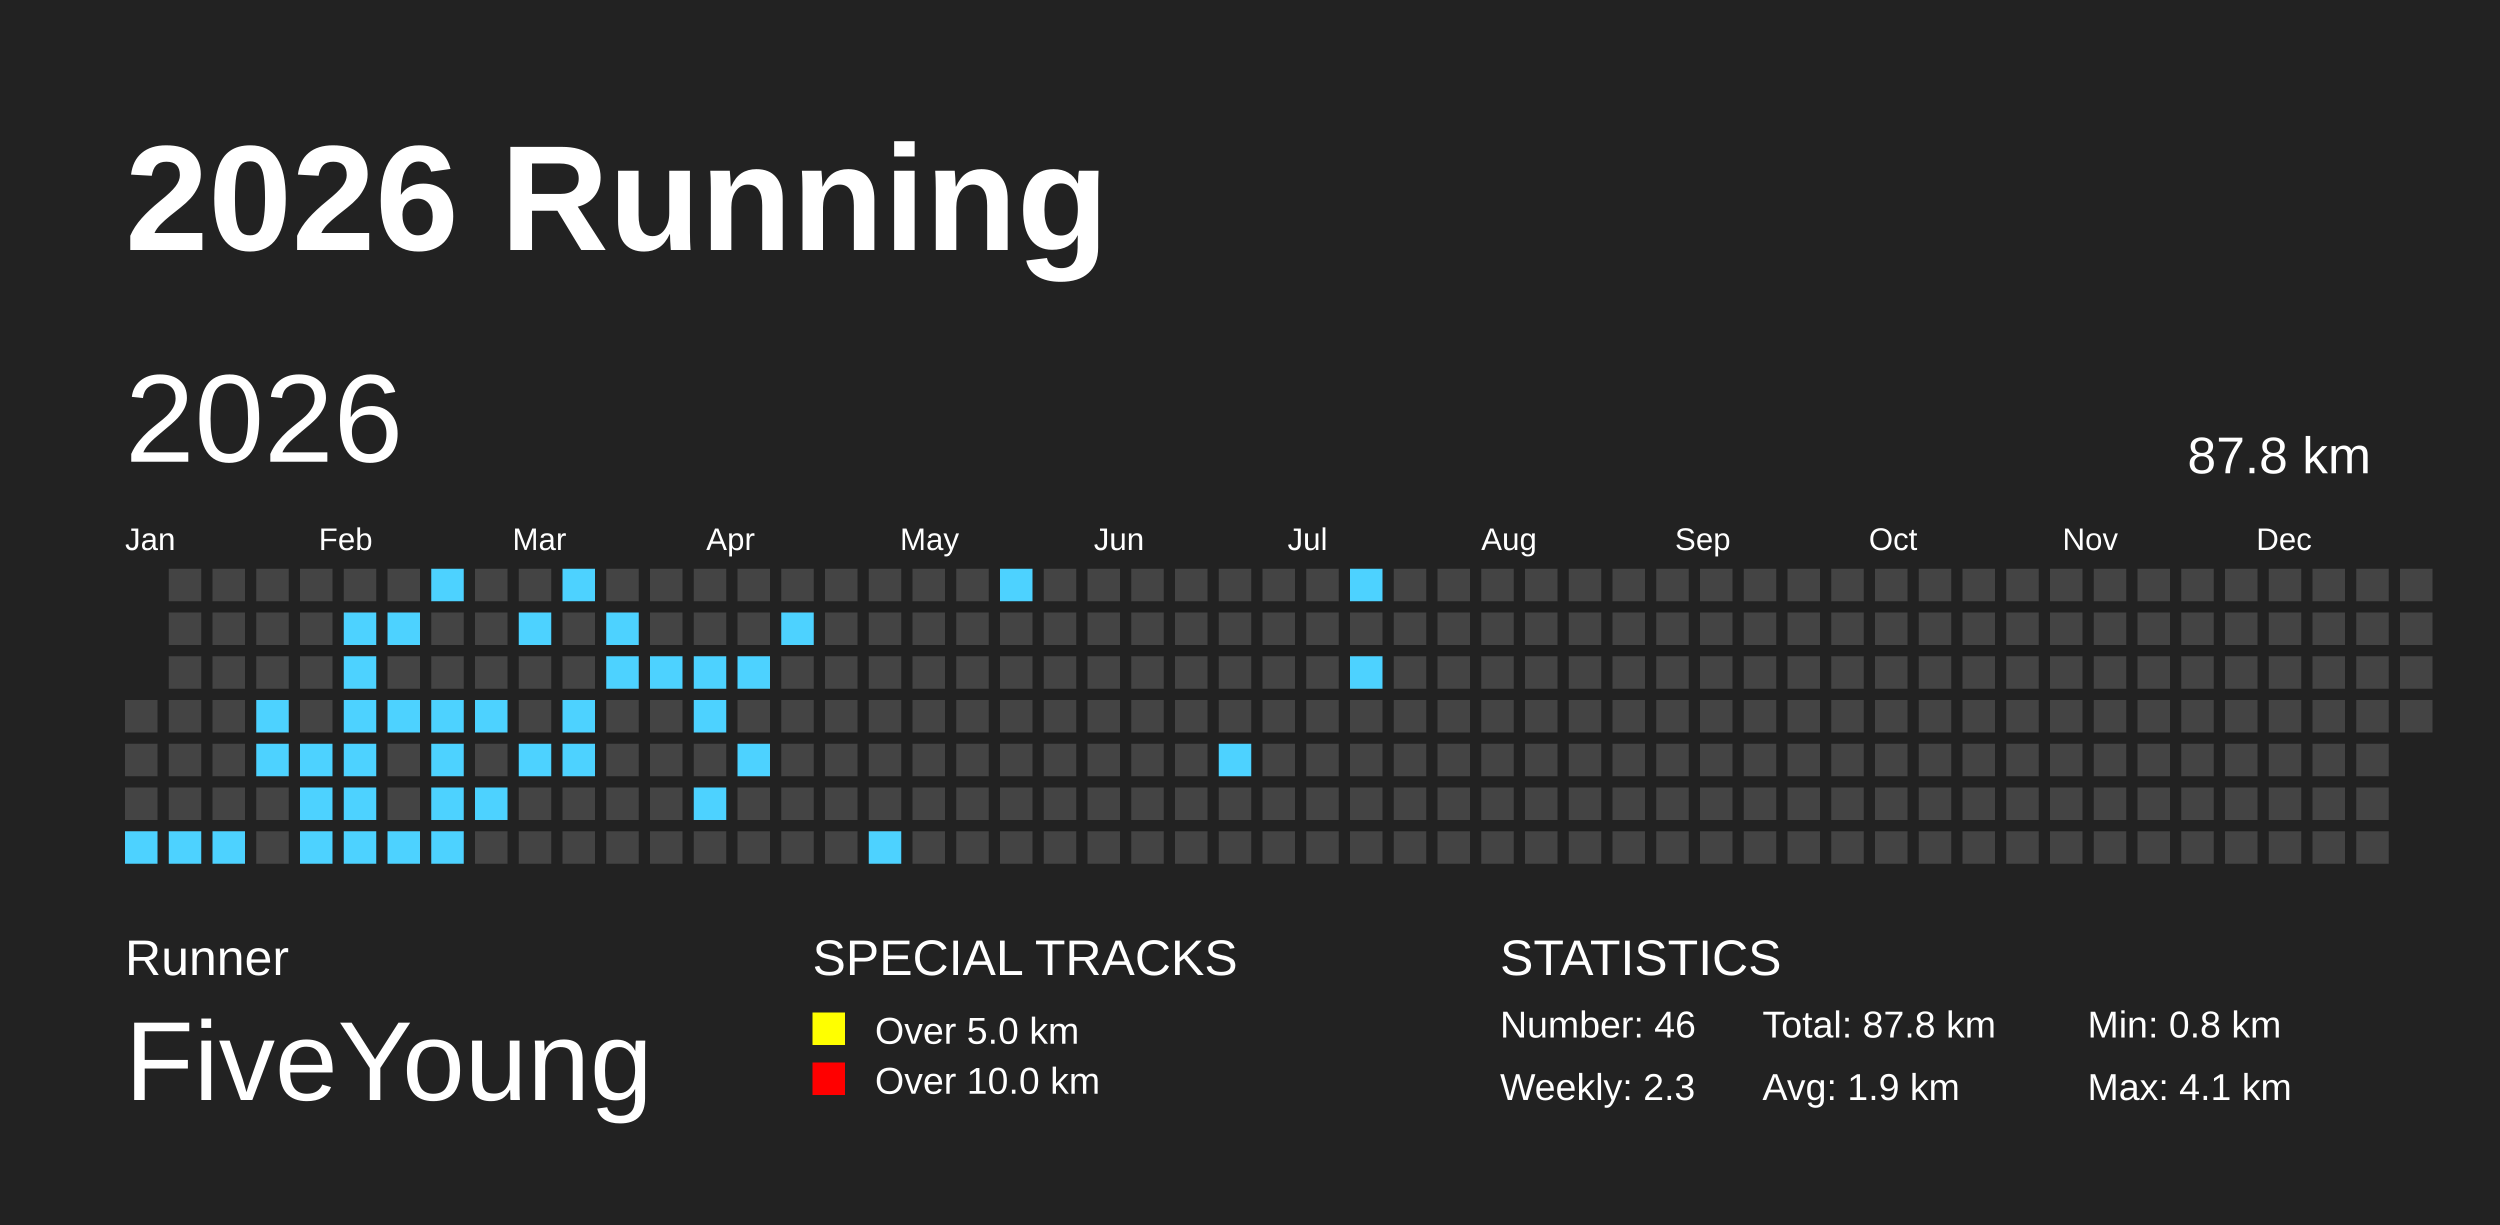
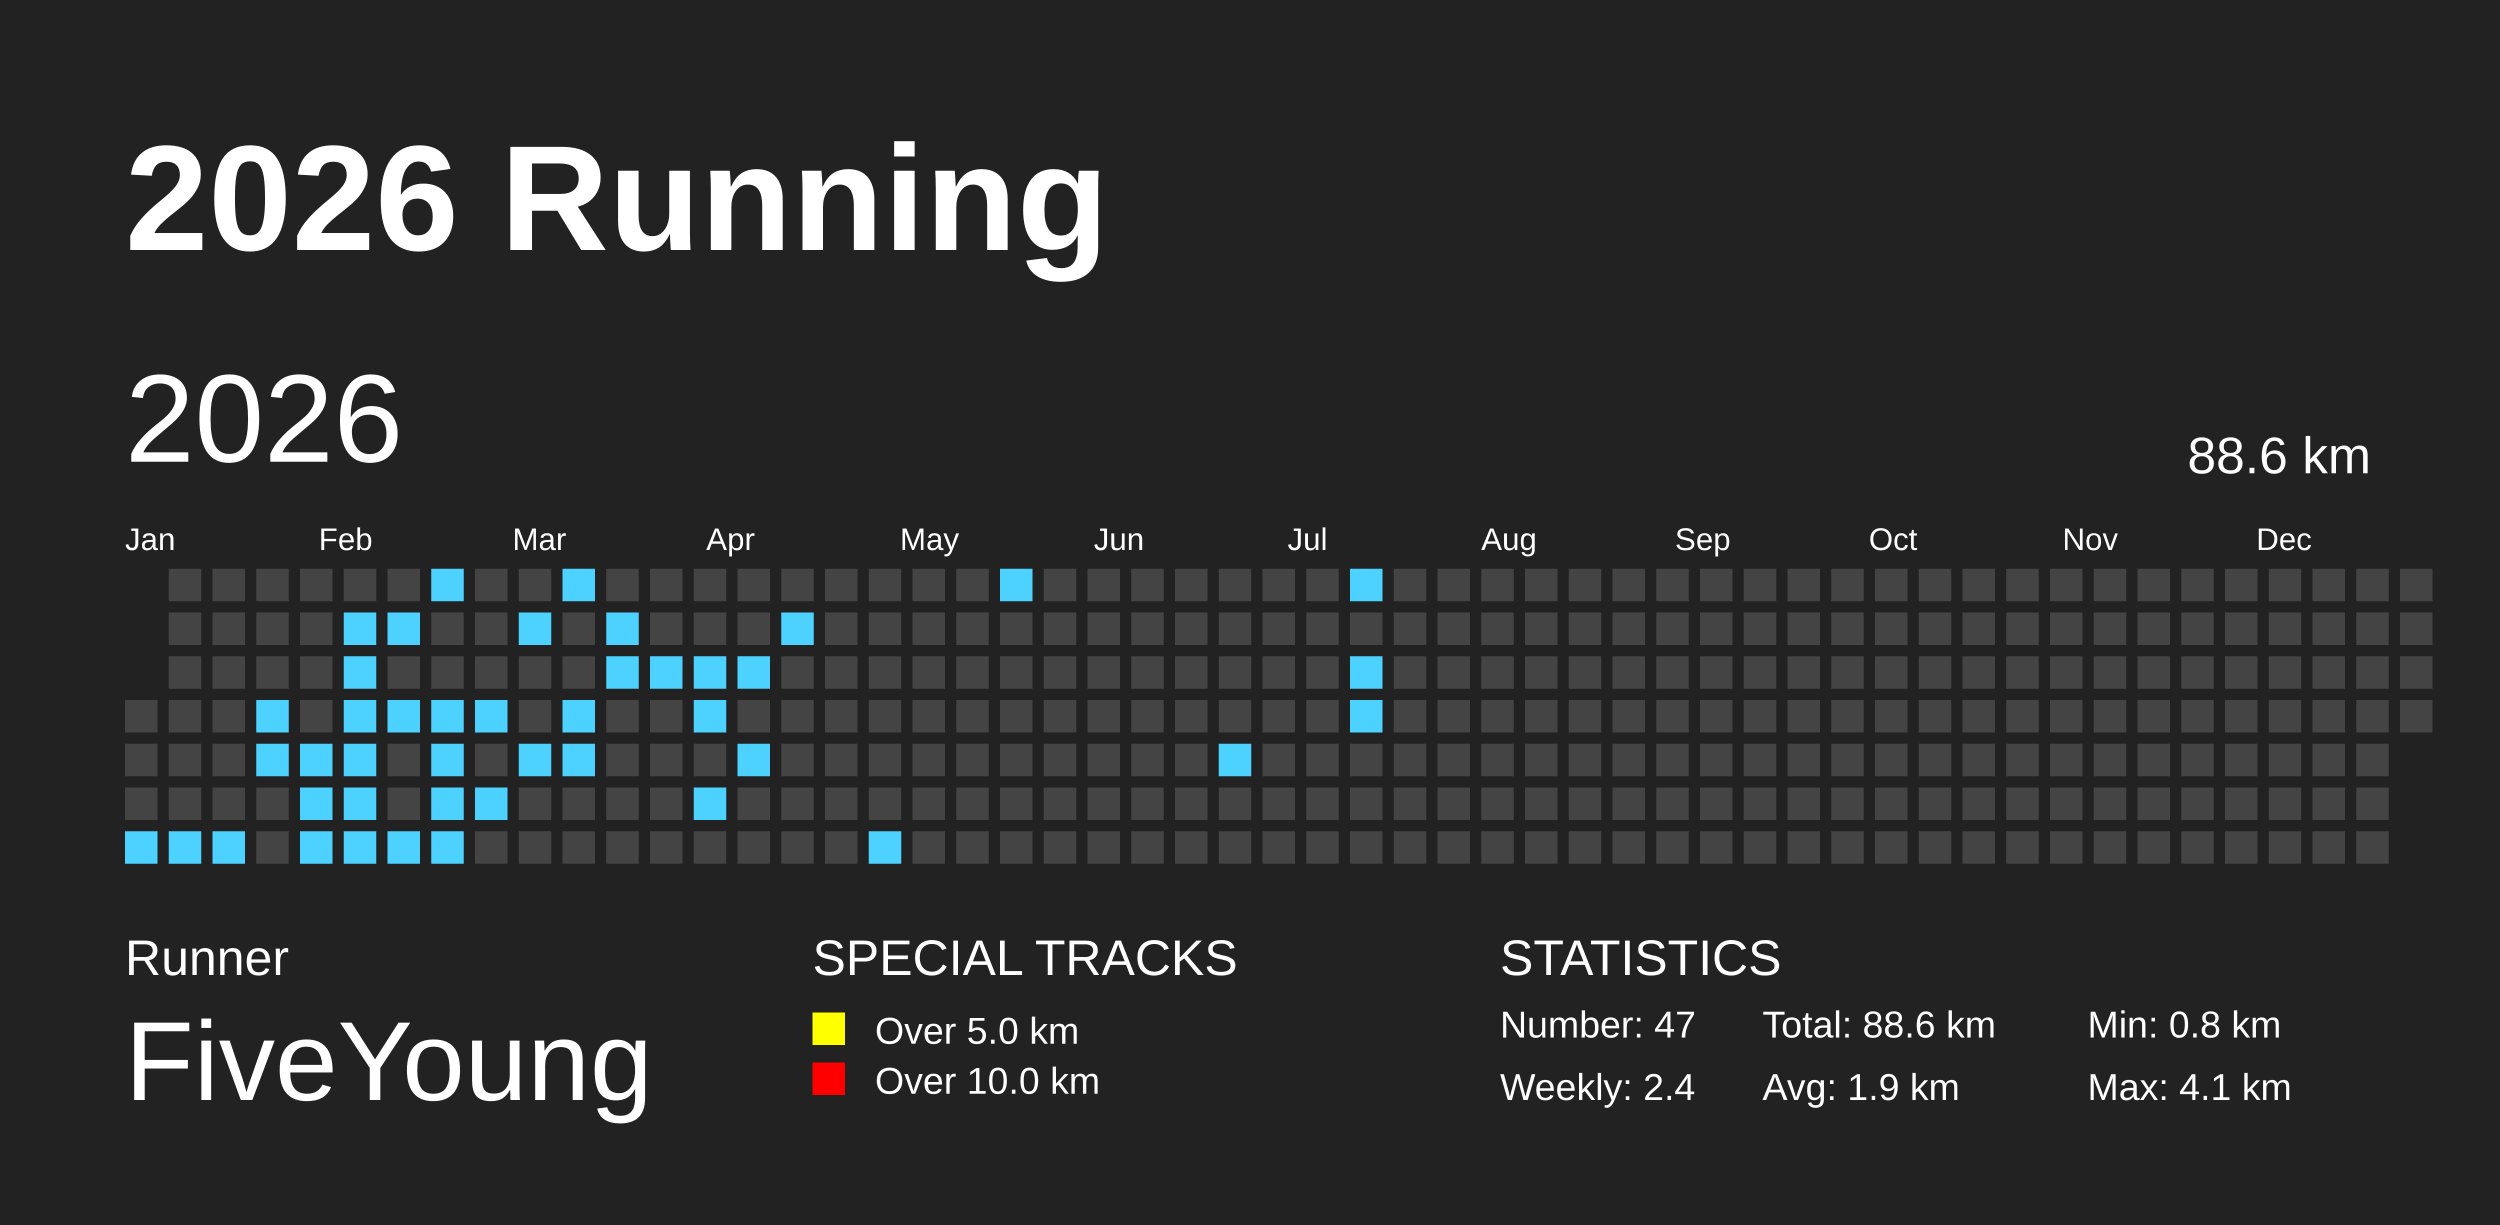
<svg xmlns="http://www.w3.org/2000/svg" baseProfile="full" height="98mm" version="1.1" viewBox="0,0,200,98" width="200mm">
  <defs />
  <rect fill="#222222" height="98" width="200" x="0" y="0" />
  <text fill="#FFFFFF" style="font-size:12px; font-family:Arial; font-weight:bold;" x="10" y="20">2026 Running</text>
  <text fill="#FFFFFF" style="font-size:4px; font-family:Arial" x="10" y="78">Runner</text>
  <text fill="#FFFFFF" style="font-size:9px; font-family:Arial" x="10" y="88">FiveYoung</text>
  <text fill="#FFFFFF" style="font-size:4px; font-family:Arial" x="65" y="78">SPECIAL TRACKS</text>
  <rect fill="yellow" height="2.6" width="2.6" x="65" y="81" />
  <text fill="#FFFFFF" style="font-size:3px; font-family:Arial" x="70" y="83.5">Over 5.0 km</text>
  <rect fill="red" height="2.6" width="2.6" x="65" y="85" />
  <text fill="#FFFFFF" style="font-size:3px; font-family:Arial" x="70" y="87.5">Over 10.0 km</text>
  <text fill="#FFFFFF" style="font-size:4px; font-family:Arial" x="120" y="78">STATISTICS</text>
-   <text fill="#FFFFFF" style="font-size:3px; font-family:Arial" x="120" y="83">Number: 46</text>
-   <text fill="#FFFFFF" style="font-size:3px; font-family:Arial" x="120" y="88">Weekly: 2.3</text>
-   <text fill="#FFFFFF" style="font-size:3px; font-family:Arial" x="141" y="83">Total: 87.8 km</text>
+   <text fill="#FFFFFF" style="font-size:3px; font-family:Arial" x="120" y="83">Number: 47</text>
+   <text fill="#FFFFFF" style="font-size:3px; font-family:Arial" x="120" y="88">Weekly: 2.4</text>
+   <text fill="#FFFFFF" style="font-size:3px; font-family:Arial" x="141" y="83">Total: 88.6 km</text>
  <text fill="#FFFFFF" style="font-size:3px; font-family:Arial" x="141" y="88">Avg: 1.9 km</text>
  <text fill="#FFFFFF" style="font-size:3px; font-family:Arial" x="167" y="83">Min: 0.8 km</text>
  <text fill="#FFFFFF" style="font-size:3px; font-family:Arial" x="167" y="88">Max: 4.1 km</text>
  <text dominant-baseline="hanging" fill="#FFFFFF" style="font-size:10.0px; font-family:Arial;" x="10" y="30">2026</text>
-   <text dominant-baseline="hanging" fill="#FFFFFF" style="font-size:4.125px; font-family:Arial;" x="175" y="35">87.8 km</text>
+   <text dominant-baseline="hanging" fill="#FFFFFF" style="font-size:4.125px; font-family:Arial;" x="175" y="35">88.6 km</text>
  <text fill="#FFFFFF" style="font-size:2.5px; font-family:Arial" x="10.0" y="44">Jan</text>
  <text fill="#FFFFFF" style="font-size:2.5px; font-family:Arial" x="25.5" y="44">Feb</text>
  <text fill="#FFFFFF" style="font-size:2.5px; font-family:Arial" x="41.0" y="44">Mar</text>
  <text fill="#FFFFFF" style="font-size:2.5px; font-family:Arial" x="56.5" y="44">Apr</text>
  <text fill="#FFFFFF" style="font-size:2.5px; font-family:Arial" x="72.0" y="44">May</text>
  <text fill="#FFFFFF" style="font-size:2.5px; font-family:Arial" x="87.5" y="44">Jun</text>
  <text fill="#FFFFFF" style="font-size:2.5px; font-family:Arial" x="103.0" y="44">Jul</text>
  <text fill="#FFFFFF" style="font-size:2.5px; font-family:Arial" x="118.5" y="44">Aug</text>
  <text fill="#FFFFFF" style="font-size:2.5px; font-family:Arial" x="134.0" y="44">Sep</text>
  <text fill="#FFFFFF" style="font-size:2.5px; font-family:Arial" x="149.5" y="44">Oct</text>
  <text fill="#FFFFFF" style="font-size:2.5px; font-family:Arial" x="165.0" y="44">Nov</text>
  <text fill="#FFFFFF" style="font-size:2.5px; font-family:Arial" x="180.5" y="44">Dec</text>
  <rect fill="#444444" height="2.6" width="2.6" x="10.0" y="56.0" />
  <rect fill="#444444" height="2.6" width="2.6" x="10.0" y="59.5" />
  <rect fill="#444444" height="2.6" width="2.6" x="10.0" y="63.0" />
  <rect fill="#4DD2FF" height="2.6" width="2.6" x="10.0" y="66.5" />
  <rect fill="#444444" height="2.6" width="2.6" x="13.5" y="45.5" />
  <rect fill="#444444" height="2.6" width="2.6" x="13.5" y="49.0" />
  <rect fill="#444444" height="2.6" width="2.6" x="13.5" y="52.5" />
  <rect fill="#444444" height="2.6" width="2.6" x="13.5" y="56.0" />
  <rect fill="#444444" height="2.6" width="2.6" x="13.5" y="59.5" />
  <rect fill="#444444" height="2.6" width="2.6" x="13.5" y="63.0" />
  <rect fill="#4DD2FF" height="2.6" width="2.6" x="13.5" y="66.5" />
  <rect fill="#444444" height="2.6" width="2.6" x="17.0" y="45.5" />
  <rect fill="#444444" height="2.6" width="2.6" x="17.0" y="49.0" />
  <rect fill="#444444" height="2.6" width="2.6" x="17.0" y="52.5" />
  <rect fill="#444444" height="2.6" width="2.6" x="17.0" y="56.0" />
  <rect fill="#444444" height="2.6" width="2.6" x="17.0" y="59.5" />
  <rect fill="#444444" height="2.6" width="2.6" x="17.0" y="63.0" />
  <rect fill="#4DD2FF" height="2.6" width="2.6" x="17.0" y="66.5" />
  <rect fill="#444444" height="2.6" width="2.6" x="20.5" y="45.5" />
  <rect fill="#444444" height="2.6" width="2.6" x="20.5" y="49.0" />
  <rect fill="#444444" height="2.6" width="2.6" x="20.5" y="52.5" />
  <rect fill="#4DD2FF" height="2.6" width="2.6" x="20.5" y="56.0" />
  <rect fill="#4DD2FF" height="2.6" width="2.6" x="20.5" y="59.5" />
  <rect fill="#444444" height="2.6" width="2.6" x="20.5" y="63.0" />
  <rect fill="#444444" height="2.6" width="2.6" x="20.5" y="66.5" />
  <rect fill="#444444" height="2.6" width="2.6" x="24.0" y="45.5" />
  <rect fill="#444444" height="2.6" width="2.6" x="24.0" y="49.0" />
  <rect fill="#444444" height="2.6" width="2.6" x="24.0" y="52.5" />
  <rect fill="#444444" height="2.6" width="2.6" x="24.0" y="56.0" />
  <rect fill="#4DD2FF" height="2.6" width="2.6" x="24.0" y="59.5" />
  <rect fill="#4DD2FF" height="2.6" width="2.6" x="24.0" y="63.0" />
  <rect fill="#4DD2FF" height="2.6" width="2.6" x="24.0" y="66.5" />
  <rect fill="#444444" height="2.6" width="2.6" x="27.5" y="45.5" />
  <rect fill="#4DD2FF" height="2.6" width="2.6" x="27.5" y="49.0" />
  <rect fill="#4DD2FF" height="2.6" width="2.6" x="27.5" y="52.5" />
  <rect fill="#4DD2FF" height="2.6" width="2.6" x="27.5" y="56.0" />
  <rect fill="#4DD2FF" height="2.6" width="2.6" x="27.5" y="59.5" />
  <rect fill="#4DD2FF" height="2.6" width="2.6" x="27.5" y="63.0" />
  <rect fill="#4DD2FF" height="2.6" width="2.6" x="27.5" y="66.5" />
  <rect fill="#444444" height="2.6" width="2.6" x="31.0" y="45.5" />
  <rect fill="#4DD2FF" height="2.6" width="2.6" x="31.0" y="49.0" />
  <rect fill="#444444" height="2.6" width="2.6" x="31.0" y="52.5" />
  <rect fill="#4DD2FF" height="2.6" width="2.6" x="31.0" y="56.0" />
  <rect fill="#444444" height="2.6" width="2.6" x="31.0" y="59.5" />
  <rect fill="#444444" height="2.6" width="2.6" x="31.0" y="63.0" />
  <rect fill="#4DD2FF" height="2.6" width="2.6" x="31.0" y="66.5" />
  <rect fill="#4DD2FF" height="2.6" width="2.6" x="34.5" y="45.5" />
  <rect fill="#444444" height="2.6" width="2.6" x="34.5" y="49.0" />
  <rect fill="#444444" height="2.6" width="2.6" x="34.5" y="52.5" />
  <rect fill="#4DD2FF" height="2.6" width="2.6" x="34.5" y="56.0" />
  <rect fill="#4DD2FF" height="2.6" width="2.6" x="34.5" y="59.5" />
  <rect fill="#4DD2FF" height="2.6" width="2.6" x="34.5" y="63.0" />
  <rect fill="#4DD2FF" height="2.6" width="2.6" x="34.5" y="66.5" />
  <rect fill="#444444" height="2.6" width="2.6" x="38.0" y="45.5" />
  <rect fill="#444444" height="2.6" width="2.6" x="38.0" y="49.0" />
  <rect fill="#444444" height="2.6" width="2.6" x="38.0" y="52.5" />
  <rect fill="#4DD2FF" height="2.6" width="2.6" x="38.0" y="56.0" />
  <rect fill="#444444" height="2.6" width="2.6" x="38.0" y="59.5" />
  <rect fill="#4DD2FF" height="2.6" width="2.6" x="38.0" y="63.0" />
  <rect fill="#444444" height="2.6" width="2.6" x="38.0" y="66.5" />
  <rect fill="#444444" height="2.6" width="2.6" x="41.5" y="45.5" />
  <rect fill="#4DD2FF" height="2.6" width="2.6" x="41.5" y="49.0" />
  <rect fill="#444444" height="2.6" width="2.6" x="41.5" y="52.5" />
  <rect fill="#444444" height="2.6" width="2.6" x="41.5" y="56.0" />
  <rect fill="#4DD2FF" height="2.6" width="2.6" x="41.5" y="59.5" />
  <rect fill="#444444" height="2.6" width="2.6" x="41.5" y="63.0" />
  <rect fill="#444444" height="2.6" width="2.6" x="41.5" y="66.5" />
  <rect fill="#4DD2FF" height="2.6" width="2.6" x="45.0" y="45.5" />
  <rect fill="#444444" height="2.6" width="2.6" x="45.0" y="49.0" />
  <rect fill="#444444" height="2.6" width="2.6" x="45.0" y="52.5" />
  <rect fill="#4DD2FF" height="2.6" width="2.6" x="45.0" y="56.0" />
  <rect fill="#4DD2FF" height="2.6" width="2.6" x="45.0" y="59.5" />
  <rect fill="#444444" height="2.6" width="2.6" x="45.0" y="63.0" />
  <rect fill="#444444" height="2.6" width="2.6" x="45.0" y="66.5" />
  <rect fill="#444444" height="2.6" width="2.6" x="48.5" y="45.5" />
  <rect fill="#4DD2FF" height="2.6" width="2.6" x="48.5" y="49.0" />
  <rect fill="#4DD2FF" height="2.6" width="2.6" x="48.5" y="52.5" />
  <rect fill="#444444" height="2.6" width="2.6" x="48.5" y="56.0" />
  <rect fill="#444444" height="2.6" width="2.6" x="48.5" y="59.5" />
  <rect fill="#444444" height="2.6" width="2.6" x="48.5" y="63.0" />
  <rect fill="#444444" height="2.6" width="2.6" x="48.5" y="66.5" />
  <rect fill="#444444" height="2.6" width="2.6" x="52.0" y="45.5" />
  <rect fill="#444444" height="2.6" width="2.6" x="52.0" y="49.0" />
  <rect fill="#4DD2FF" height="2.6" width="2.6" x="52.0" y="52.5" />
  <rect fill="#444444" height="2.6" width="2.6" x="52.0" y="56.0" />
  <rect fill="#444444" height="2.6" width="2.6" x="52.0" y="59.5" />
  <rect fill="#444444" height="2.6" width="2.6" x="52.0" y="63.0" />
  <rect fill="#444444" height="2.6" width="2.6" x="52.0" y="66.5" />
  <rect fill="#444444" height="2.6" width="2.6" x="55.5" y="45.5" />
  <rect fill="#444444" height="2.6" width="2.6" x="55.5" y="49.0" />
  <rect fill="#4DD2FF" height="2.6" width="2.6" x="55.5" y="52.5" />
  <rect fill="#4DD2FF" height="2.6" width="2.6" x="55.5" y="56.0" />
  <rect fill="#444444" height="2.6" width="2.6" x="55.5" y="59.5" />
  <rect fill="#4DD2FF" height="2.6" width="2.6" x="55.5" y="63.0" />
  <rect fill="#444444" height="2.6" width="2.6" x="55.5" y="66.5" />
  <rect fill="#444444" height="2.6" width="2.6" x="59.0" y="45.5" />
  <rect fill="#444444" height="2.6" width="2.6" x="59.0" y="49.0" />
  <rect fill="#4DD2FF" height="2.6" width="2.6" x="59.0" y="52.5" />
  <rect fill="#444444" height="2.6" width="2.6" x="59.0" y="56.0" />
  <rect fill="#4DD2FF" height="2.6" width="2.6" x="59.0" y="59.5" />
  <rect fill="#444444" height="2.6" width="2.6" x="59.0" y="63.0" />
  <rect fill="#444444" height="2.6" width="2.6" x="59.0" y="66.5" />
  <rect fill="#444444" height="2.6" width="2.6" x="62.5" y="45.5" />
  <rect fill="#4DD2FF" height="2.6" width="2.6" x="62.5" y="49.0" />
  <rect fill="#444444" height="2.6" width="2.6" x="62.5" y="52.5" />
  <rect fill="#444444" height="2.6" width="2.6" x="62.5" y="56.0" />
  <rect fill="#444444" height="2.6" width="2.6" x="62.5" y="59.5" />
  <rect fill="#444444" height="2.6" width="2.6" x="62.5" y="63.0" />
  <rect fill="#444444" height="2.6" width="2.6" x="62.5" y="66.5" />
  <rect fill="#444444" height="2.6" width="2.6" x="66.0" y="45.5" />
  <rect fill="#444444" height="2.6" width="2.6" x="66.0" y="49.0" />
  <rect fill="#444444" height="2.6" width="2.6" x="66.0" y="52.5" />
  <rect fill="#444444" height="2.6" width="2.6" x="66.0" y="56.0" />
  <rect fill="#444444" height="2.6" width="2.6" x="66.0" y="59.5" />
  <rect fill="#444444" height="2.6" width="2.6" x="66.0" y="63.0" />
  <rect fill="#444444" height="2.6" width="2.6" x="66.0" y="66.5" />
  <rect fill="#444444" height="2.6" width="2.6" x="69.5" y="45.5" />
  <rect fill="#444444" height="2.6" width="2.6" x="69.5" y="49.0" />
  <rect fill="#444444" height="2.6" width="2.6" x="69.5" y="52.5" />
  <rect fill="#444444" height="2.6" width="2.6" x="69.5" y="56.0" />
  <rect fill="#444444" height="2.6" width="2.6" x="69.5" y="59.5" />
  <rect fill="#444444" height="2.6" width="2.6" x="69.5" y="63.0" />
  <rect fill="#4DD2FF" height="2.6" width="2.6" x="69.5" y="66.5" />
  <rect fill="#444444" height="2.6" width="2.6" x="73.0" y="45.5" />
  <rect fill="#444444" height="2.6" width="2.6" x="73.0" y="49.0" />
  <rect fill="#444444" height="2.6" width="2.6" x="73.0" y="52.5" />
  <rect fill="#444444" height="2.6" width="2.6" x="73.0" y="56.0" />
  <rect fill="#444444" height="2.6" width="2.6" x="73.0" y="59.5" />
  <rect fill="#444444" height="2.6" width="2.6" x="73.0" y="63.0" />
  <rect fill="#444444" height="2.6" width="2.6" x="73.0" y="66.5" />
  <rect fill="#444444" height="2.6" width="2.6" x="76.5" y="45.5" />
  <rect fill="#444444" height="2.6" width="2.6" x="76.5" y="49.0" />
  <rect fill="#444444" height="2.6" width="2.6" x="76.5" y="52.5" />
  <rect fill="#444444" height="2.6" width="2.6" x="76.5" y="56.0" />
  <rect fill="#444444" height="2.6" width="2.6" x="76.5" y="59.5" />
  <rect fill="#444444" height="2.6" width="2.6" x="76.5" y="63.0" />
  <rect fill="#444444" height="2.6" width="2.6" x="76.5" y="66.5" />
  <rect fill="#4DD2FF" height="2.6" width="2.6" x="80.0" y="45.5" />
  <rect fill="#444444" height="2.6" width="2.6" x="80.0" y="49.0" />
  <rect fill="#444444" height="2.6" width="2.6" x="80.0" y="52.5" />
  <rect fill="#444444" height="2.6" width="2.6" x="80.0" y="56.0" />
  <rect fill="#444444" height="2.6" width="2.6" x="80.0" y="59.5" />
  <rect fill="#444444" height="2.6" width="2.6" x="80.0" y="63.0" />
  <rect fill="#444444" height="2.6" width="2.6" x="80.0" y="66.5" />
  <rect fill="#444444" height="2.6" width="2.6" x="83.5" y="45.5" />
  <rect fill="#444444" height="2.6" width="2.6" x="83.5" y="49.0" />
  <rect fill="#444444" height="2.6" width="2.6" x="83.5" y="52.5" />
  <rect fill="#444444" height="2.6" width="2.6" x="83.5" y="56.0" />
  <rect fill="#444444" height="2.6" width="2.6" x="83.5" y="59.5" />
  <rect fill="#444444" height="2.6" width="2.6" x="83.5" y="63.0" />
  <rect fill="#444444" height="2.6" width="2.6" x="83.5" y="66.5" />
  <rect fill="#444444" height="2.6" width="2.6" x="87.0" y="45.5" />
  <rect fill="#444444" height="2.6" width="2.6" x="87.0" y="49.0" />
  <rect fill="#444444" height="2.6" width="2.6" x="87.0" y="52.5" />
  <rect fill="#444444" height="2.6" width="2.6" x="87.0" y="56.0" />
  <rect fill="#444444" height="2.6" width="2.6" x="87.0" y="59.5" />
  <rect fill="#444444" height="2.6" width="2.6" x="87.0" y="63.0" />
  <rect fill="#444444" height="2.6" width="2.6" x="87.0" y="66.5" />
  <rect fill="#444444" height="2.6" width="2.6" x="90.5" y="45.5" />
  <rect fill="#444444" height="2.6" width="2.6" x="90.5" y="49.0" />
  <rect fill="#444444" height="2.6" width="2.6" x="90.5" y="52.5" />
  <rect fill="#444444" height="2.6" width="2.6" x="90.5" y="56.0" />
  <rect fill="#444444" height="2.6" width="2.6" x="90.5" y="59.5" />
  <rect fill="#444444" height="2.6" width="2.6" x="90.5" y="63.0" />
  <rect fill="#444444" height="2.6" width="2.6" x="90.5" y="66.5" />
  <rect fill="#444444" height="2.6" width="2.6" x="94.0" y="45.5" />
  <rect fill="#444444" height="2.6" width="2.6" x="94.0" y="49.0" />
  <rect fill="#444444" height="2.6" width="2.6" x="94.0" y="52.5" />
  <rect fill="#444444" height="2.6" width="2.6" x="94.0" y="56.0" />
  <rect fill="#444444" height="2.6" width="2.6" x="94.0" y="59.5" />
  <rect fill="#444444" height="2.6" width="2.6" x="94.0" y="63.0" />
  <rect fill="#444444" height="2.6" width="2.6" x="94.0" y="66.5" />
  <rect fill="#444444" height="2.6" width="2.6" x="97.5" y="45.5" />
  <rect fill="#444444" height="2.6" width="2.6" x="97.5" y="49.0" />
  <rect fill="#444444" height="2.6" width="2.6" x="97.5" y="52.5" />
  <rect fill="#444444" height="2.6" width="2.6" x="97.5" y="56.0" />
  <rect fill="#4DD2FF" height="2.6" width="2.6" x="97.5" y="59.5" />
  <rect fill="#444444" height="2.6" width="2.6" x="97.5" y="63.0" />
  <rect fill="#444444" height="2.6" width="2.6" x="97.5" y="66.5" />
  <rect fill="#444444" height="2.6" width="2.6" x="101.0" y="45.5" />
  <rect fill="#444444" height="2.6" width="2.6" x="101.0" y="49.0" />
  <rect fill="#444444" height="2.6" width="2.6" x="101.0" y="52.5" />
  <rect fill="#444444" height="2.6" width="2.6" x="101.0" y="56.0" />
  <rect fill="#444444" height="2.6" width="2.6" x="101.0" y="59.5" />
  <rect fill="#444444" height="2.6" width="2.6" x="101.0" y="63.0" />
  <rect fill="#444444" height="2.6" width="2.6" x="101.0" y="66.5" />
  <rect fill="#444444" height="2.6" width="2.6" x="104.5" y="45.5" />
  <rect fill="#444444" height="2.6" width="2.6" x="104.5" y="49.0" />
  <rect fill="#444444" height="2.6" width="2.6" x="104.5" y="52.5" />
  <rect fill="#444444" height="2.6" width="2.6" x="104.5" y="56.0" />
  <rect fill="#444444" height="2.6" width="2.6" x="104.5" y="59.5" />
  <rect fill="#444444" height="2.6" width="2.6" x="104.5" y="63.0" />
  <rect fill="#444444" height="2.6" width="2.6" x="104.5" y="66.5" />
  <rect fill="#4DD2FF" height="2.6" width="2.6" x="108.0" y="45.5" />
  <rect fill="#444444" height="2.6" width="2.6" x="108.0" y="49.0" />
  <rect fill="#4DD2FF" height="2.6" width="2.6" x="108.0" y="52.5" />
-   <rect fill="#444444" height="2.6" width="2.6" x="108.0" y="56.0" />
+   <rect fill="#4DD2FF" height="2.6" width="2.6" x="108.0" y="56.0" />
  <rect fill="#444444" height="2.6" width="2.6" x="108.0" y="59.5" />
  <rect fill="#444444" height="2.6" width="2.6" x="108.0" y="63.0" />
  <rect fill="#444444" height="2.6" width="2.6" x="108.0" y="66.5" />
  <rect fill="#444444" height="2.6" width="2.6" x="111.5" y="45.5" />
  <rect fill="#444444" height="2.6" width="2.6" x="111.5" y="49.0" />
  <rect fill="#444444" height="2.6" width="2.6" x="111.5" y="52.5" />
  <rect fill="#444444" height="2.6" width="2.6" x="111.5" y="56.0" />
  <rect fill="#444444" height="2.6" width="2.6" x="111.5" y="59.5" />
  <rect fill="#444444" height="2.6" width="2.6" x="111.5" y="63.0" />
  <rect fill="#444444" height="2.6" width="2.6" x="111.5" y="66.5" />
  <rect fill="#444444" height="2.6" width="2.6" x="115.0" y="45.5" />
  <rect fill="#444444" height="2.6" width="2.6" x="115.0" y="49.0" />
  <rect fill="#444444" height="2.6" width="2.6" x="115.0" y="52.5" />
  <rect fill="#444444" height="2.6" width="2.6" x="115.0" y="56.0" />
  <rect fill="#444444" height="2.6" width="2.6" x="115.0" y="59.5" />
  <rect fill="#444444" height="2.6" width="2.6" x="115.0" y="63.0" />
  <rect fill="#444444" height="2.6" width="2.6" x="115.0" y="66.5" />
  <rect fill="#444444" height="2.6" width="2.6" x="118.5" y="45.5" />
  <rect fill="#444444" height="2.6" width="2.6" x="118.5" y="49.0" />
  <rect fill="#444444" height="2.6" width="2.6" x="118.5" y="52.5" />
  <rect fill="#444444" height="2.6" width="2.6" x="118.5" y="56.0" />
  <rect fill="#444444" height="2.6" width="2.6" x="118.5" y="59.5" />
  <rect fill="#444444" height="2.6" width="2.6" x="118.5" y="63.0" />
  <rect fill="#444444" height="2.6" width="2.6" x="118.5" y="66.5" />
  <rect fill="#444444" height="2.6" width="2.6" x="122.0" y="45.5" />
  <rect fill="#444444" height="2.6" width="2.6" x="122.0" y="49.0" />
  <rect fill="#444444" height="2.6" width="2.6" x="122.0" y="52.5" />
  <rect fill="#444444" height="2.6" width="2.6" x="122.0" y="56.0" />
  <rect fill="#444444" height="2.6" width="2.6" x="122.0" y="59.5" />
  <rect fill="#444444" height="2.6" width="2.6" x="122.0" y="63.0" />
  <rect fill="#444444" height="2.6" width="2.6" x="122.0" y="66.5" />
  <rect fill="#444444" height="2.6" width="2.6" x="125.5" y="45.5" />
  <rect fill="#444444" height="2.6" width="2.6" x="125.5" y="49.0" />
  <rect fill="#444444" height="2.6" width="2.6" x="125.5" y="52.5" />
  <rect fill="#444444" height="2.6" width="2.6" x="125.5" y="56.0" />
  <rect fill="#444444" height="2.6" width="2.6" x="125.5" y="59.5" />
  <rect fill="#444444" height="2.6" width="2.6" x="125.5" y="63.0" />
  <rect fill="#444444" height="2.6" width="2.6" x="125.5" y="66.5" />
  <rect fill="#444444" height="2.6" width="2.6" x="129.0" y="45.5" />
  <rect fill="#444444" height="2.6" width="2.6" x="129.0" y="49.0" />
  <rect fill="#444444" height="2.6" width="2.6" x="129.0" y="52.5" />
  <rect fill="#444444" height="2.6" width="2.6" x="129.0" y="56.0" />
  <rect fill="#444444" height="2.6" width="2.6" x="129.0" y="59.5" />
  <rect fill="#444444" height="2.6" width="2.6" x="129.0" y="63.0" />
  <rect fill="#444444" height="2.6" width="2.6" x="129.0" y="66.5" />
  <rect fill="#444444" height="2.6" width="2.6" x="132.5" y="45.5" />
  <rect fill="#444444" height="2.6" width="2.6" x="132.5" y="49.0" />
  <rect fill="#444444" height="2.6" width="2.6" x="132.5" y="52.5" />
  <rect fill="#444444" height="2.6" width="2.6" x="132.5" y="56.0" />
  <rect fill="#444444" height="2.6" width="2.6" x="132.5" y="59.5" />
  <rect fill="#444444" height="2.6" width="2.6" x="132.5" y="63.0" />
  <rect fill="#444444" height="2.6" width="2.6" x="132.5" y="66.5" />
  <rect fill="#444444" height="2.6" width="2.6" x="136.0" y="45.5" />
  <rect fill="#444444" height="2.6" width="2.6" x="136.0" y="49.0" />
  <rect fill="#444444" height="2.6" width="2.6" x="136.0" y="52.5" />
  <rect fill="#444444" height="2.6" width="2.6" x="136.0" y="56.0" />
  <rect fill="#444444" height="2.6" width="2.6" x="136.0" y="59.5" />
  <rect fill="#444444" height="2.6" width="2.6" x="136.0" y="63.0" />
  <rect fill="#444444" height="2.6" width="2.6" x="136.0" y="66.5" />
  <rect fill="#444444" height="2.6" width="2.6" x="139.5" y="45.5" />
  <rect fill="#444444" height="2.6" width="2.6" x="139.5" y="49.0" />
  <rect fill="#444444" height="2.6" width="2.6" x="139.5" y="52.5" />
  <rect fill="#444444" height="2.6" width="2.6" x="139.5" y="56.0" />
  <rect fill="#444444" height="2.6" width="2.6" x="139.5" y="59.5" />
  <rect fill="#444444" height="2.6" width="2.6" x="139.5" y="63.0" />
  <rect fill="#444444" height="2.6" width="2.6" x="139.5" y="66.5" />
  <rect fill="#444444" height="2.6" width="2.6" x="143.0" y="45.5" />
  <rect fill="#444444" height="2.6" width="2.6" x="143.0" y="49.0" />
  <rect fill="#444444" height="2.6" width="2.6" x="143.0" y="52.5" />
  <rect fill="#444444" height="2.6" width="2.6" x="143.0" y="56.0" />
  <rect fill="#444444" height="2.6" width="2.6" x="143.0" y="59.5" />
  <rect fill="#444444" height="2.6" width="2.6" x="143.0" y="63.0" />
  <rect fill="#444444" height="2.6" width="2.6" x="143.0" y="66.5" />
  <rect fill="#444444" height="2.6" width="2.6" x="146.5" y="45.5" />
  <rect fill="#444444" height="2.6" width="2.6" x="146.5" y="49.0" />
  <rect fill="#444444" height="2.6" width="2.6" x="146.5" y="52.5" />
  <rect fill="#444444" height="2.6" width="2.6" x="146.5" y="56.0" />
  <rect fill="#444444" height="2.6" width="2.6" x="146.5" y="59.5" />
  <rect fill="#444444" height="2.6" width="2.6" x="146.5" y="63.0" />
  <rect fill="#444444" height="2.6" width="2.6" x="146.5" y="66.5" />
  <rect fill="#444444" height="2.6" width="2.6" x="150.0" y="45.5" />
  <rect fill="#444444" height="2.6" width="2.6" x="150.0" y="49.0" />
  <rect fill="#444444" height="2.6" width="2.6" x="150.0" y="52.5" />
  <rect fill="#444444" height="2.6" width="2.6" x="150.0" y="56.0" />
  <rect fill="#444444" height="2.6" width="2.6" x="150.0" y="59.5" />
  <rect fill="#444444" height="2.6" width="2.6" x="150.0" y="63.0" />
  <rect fill="#444444" height="2.6" width="2.6" x="150.0" y="66.5" />
  <rect fill="#444444" height="2.6" width="2.6" x="153.5" y="45.5" />
  <rect fill="#444444" height="2.6" width="2.6" x="153.5" y="49.0" />
  <rect fill="#444444" height="2.6" width="2.6" x="153.5" y="52.5" />
  <rect fill="#444444" height="2.6" width="2.6" x="153.5" y="56.0" />
  <rect fill="#444444" height="2.6" width="2.6" x="153.5" y="59.5" />
  <rect fill="#444444" height="2.6" width="2.6" x="153.5" y="63.0" />
  <rect fill="#444444" height="2.6" width="2.6" x="153.5" y="66.5" />
  <rect fill="#444444" height="2.6" width="2.6" x="157.0" y="45.5" />
  <rect fill="#444444" height="2.6" width="2.6" x="157.0" y="49.0" />
  <rect fill="#444444" height="2.6" width="2.6" x="157.0" y="52.5" />
  <rect fill="#444444" height="2.6" width="2.6" x="157.0" y="56.0" />
  <rect fill="#444444" height="2.6" width="2.6" x="157.0" y="59.5" />
  <rect fill="#444444" height="2.6" width="2.6" x="157.0" y="63.0" />
  <rect fill="#444444" height="2.6" width="2.6" x="157.0" y="66.5" />
  <rect fill="#444444" height="2.6" width="2.6" x="160.5" y="45.5" />
  <rect fill="#444444" height="2.6" width="2.6" x="160.5" y="49.0" />
  <rect fill="#444444" height="2.6" width="2.6" x="160.5" y="52.5" />
  <rect fill="#444444" height="2.6" width="2.6" x="160.5" y="56.0" />
  <rect fill="#444444" height="2.6" width="2.6" x="160.5" y="59.5" />
  <rect fill="#444444" height="2.6" width="2.6" x="160.5" y="63.0" />
  <rect fill="#444444" height="2.6" width="2.6" x="160.5" y="66.5" />
  <rect fill="#444444" height="2.6" width="2.6" x="164.0" y="45.5" />
  <rect fill="#444444" height="2.6" width="2.6" x="164.0" y="49.0" />
  <rect fill="#444444" height="2.6" width="2.6" x="164.0" y="52.5" />
  <rect fill="#444444" height="2.6" width="2.6" x="164.0" y="56.0" />
  <rect fill="#444444" height="2.6" width="2.6" x="164.0" y="59.5" />
  <rect fill="#444444" height="2.6" width="2.6" x="164.0" y="63.0" />
  <rect fill="#444444" height="2.6" width="2.6" x="164.0" y="66.5" />
  <rect fill="#444444" height="2.6" width="2.6" x="167.5" y="45.5" />
  <rect fill="#444444" height="2.6" width="2.6" x="167.5" y="49.0" />
  <rect fill="#444444" height="2.6" width="2.6" x="167.5" y="52.5" />
  <rect fill="#444444" height="2.6" width="2.6" x="167.5" y="56.0" />
  <rect fill="#444444" height="2.6" width="2.6" x="167.5" y="59.5" />
  <rect fill="#444444" height="2.6" width="2.6" x="167.5" y="63.0" />
  <rect fill="#444444" height="2.6" width="2.6" x="167.5" y="66.5" />
  <rect fill="#444444" height="2.6" width="2.6" x="171.0" y="45.5" />
  <rect fill="#444444" height="2.6" width="2.6" x="171.0" y="49.0" />
  <rect fill="#444444" height="2.6" width="2.6" x="171.0" y="52.5" />
  <rect fill="#444444" height="2.6" width="2.6" x="171.0" y="56.0" />
  <rect fill="#444444" height="2.6" width="2.6" x="171.0" y="59.5" />
  <rect fill="#444444" height="2.6" width="2.6" x="171.0" y="63.0" />
  <rect fill="#444444" height="2.6" width="2.6" x="171.0" y="66.5" />
  <rect fill="#444444" height="2.6" width="2.6" x="174.5" y="45.5" />
  <rect fill="#444444" height="2.6" width="2.6" x="174.5" y="49.0" />
  <rect fill="#444444" height="2.6" width="2.6" x="174.5" y="52.5" />
  <rect fill="#444444" height="2.6" width="2.6" x="174.5" y="56.0" />
  <rect fill="#444444" height="2.6" width="2.6" x="174.5" y="59.5" />
  <rect fill="#444444" height="2.6" width="2.6" x="174.5" y="63.0" />
  <rect fill="#444444" height="2.6" width="2.6" x="174.5" y="66.5" />
  <rect fill="#444444" height="2.6" width="2.6" x="178.0" y="45.5" />
  <rect fill="#444444" height="2.6" width="2.6" x="178.0" y="49.0" />
  <rect fill="#444444" height="2.6" width="2.6" x="178.0" y="52.5" />
  <rect fill="#444444" height="2.6" width="2.6" x="178.0" y="56.0" />
  <rect fill="#444444" height="2.6" width="2.6" x="178.0" y="59.5" />
  <rect fill="#444444" height="2.6" width="2.6" x="178.0" y="63.0" />
  <rect fill="#444444" height="2.6" width="2.6" x="178.0" y="66.5" />
  <rect fill="#444444" height="2.6" width="2.6" x="181.5" y="45.5" />
  <rect fill="#444444" height="2.6" width="2.6" x="181.5" y="49.0" />
  <rect fill="#444444" height="2.6" width="2.6" x="181.5" y="52.5" />
  <rect fill="#444444" height="2.6" width="2.6" x="181.5" y="56.0" />
  <rect fill="#444444" height="2.6" width="2.6" x="181.5" y="59.5" />
  <rect fill="#444444" height="2.6" width="2.6" x="181.5" y="63.0" />
  <rect fill="#444444" height="2.6" width="2.6" x="181.5" y="66.5" />
  <rect fill="#444444" height="2.6" width="2.6" x="185.0" y="45.5" />
  <rect fill="#444444" height="2.6" width="2.6" x="185.0" y="49.0" />
  <rect fill="#444444" height="2.6" width="2.6" x="185.0" y="52.5" />
  <rect fill="#444444" height="2.6" width="2.6" x="185.0" y="56.0" />
  <rect fill="#444444" height="2.6" width="2.6" x="185.0" y="59.5" />
  <rect fill="#444444" height="2.6" width="2.6" x="185.0" y="63.0" />
  <rect fill="#444444" height="2.6" width="2.6" x="185.0" y="66.5" />
  <rect fill="#444444" height="2.6" width="2.6" x="188.5" y="45.5" />
  <rect fill="#444444" height="2.6" width="2.6" x="188.5" y="49.0" />
  <rect fill="#444444" height="2.6" width="2.6" x="188.5" y="52.5" />
  <rect fill="#444444" height="2.6" width="2.6" x="188.5" y="56.0" />
  <rect fill="#444444" height="2.6" width="2.6" x="188.5" y="59.5" />
  <rect fill="#444444" height="2.6" width="2.6" x="188.5" y="63.0" />
  <rect fill="#444444" height="2.6" width="2.6" x="188.5" y="66.5" />
  <rect fill="#444444" height="2.6" width="2.6" x="192.0" y="45.5" />
  <rect fill="#444444" height="2.6" width="2.6" x="192.0" y="49.0" />
  <rect fill="#444444" height="2.6" width="2.6" x="192.0" y="52.5" />
  <rect fill="#444444" height="2.6" width="2.6" x="192.0" y="56.0" />
</svg>
